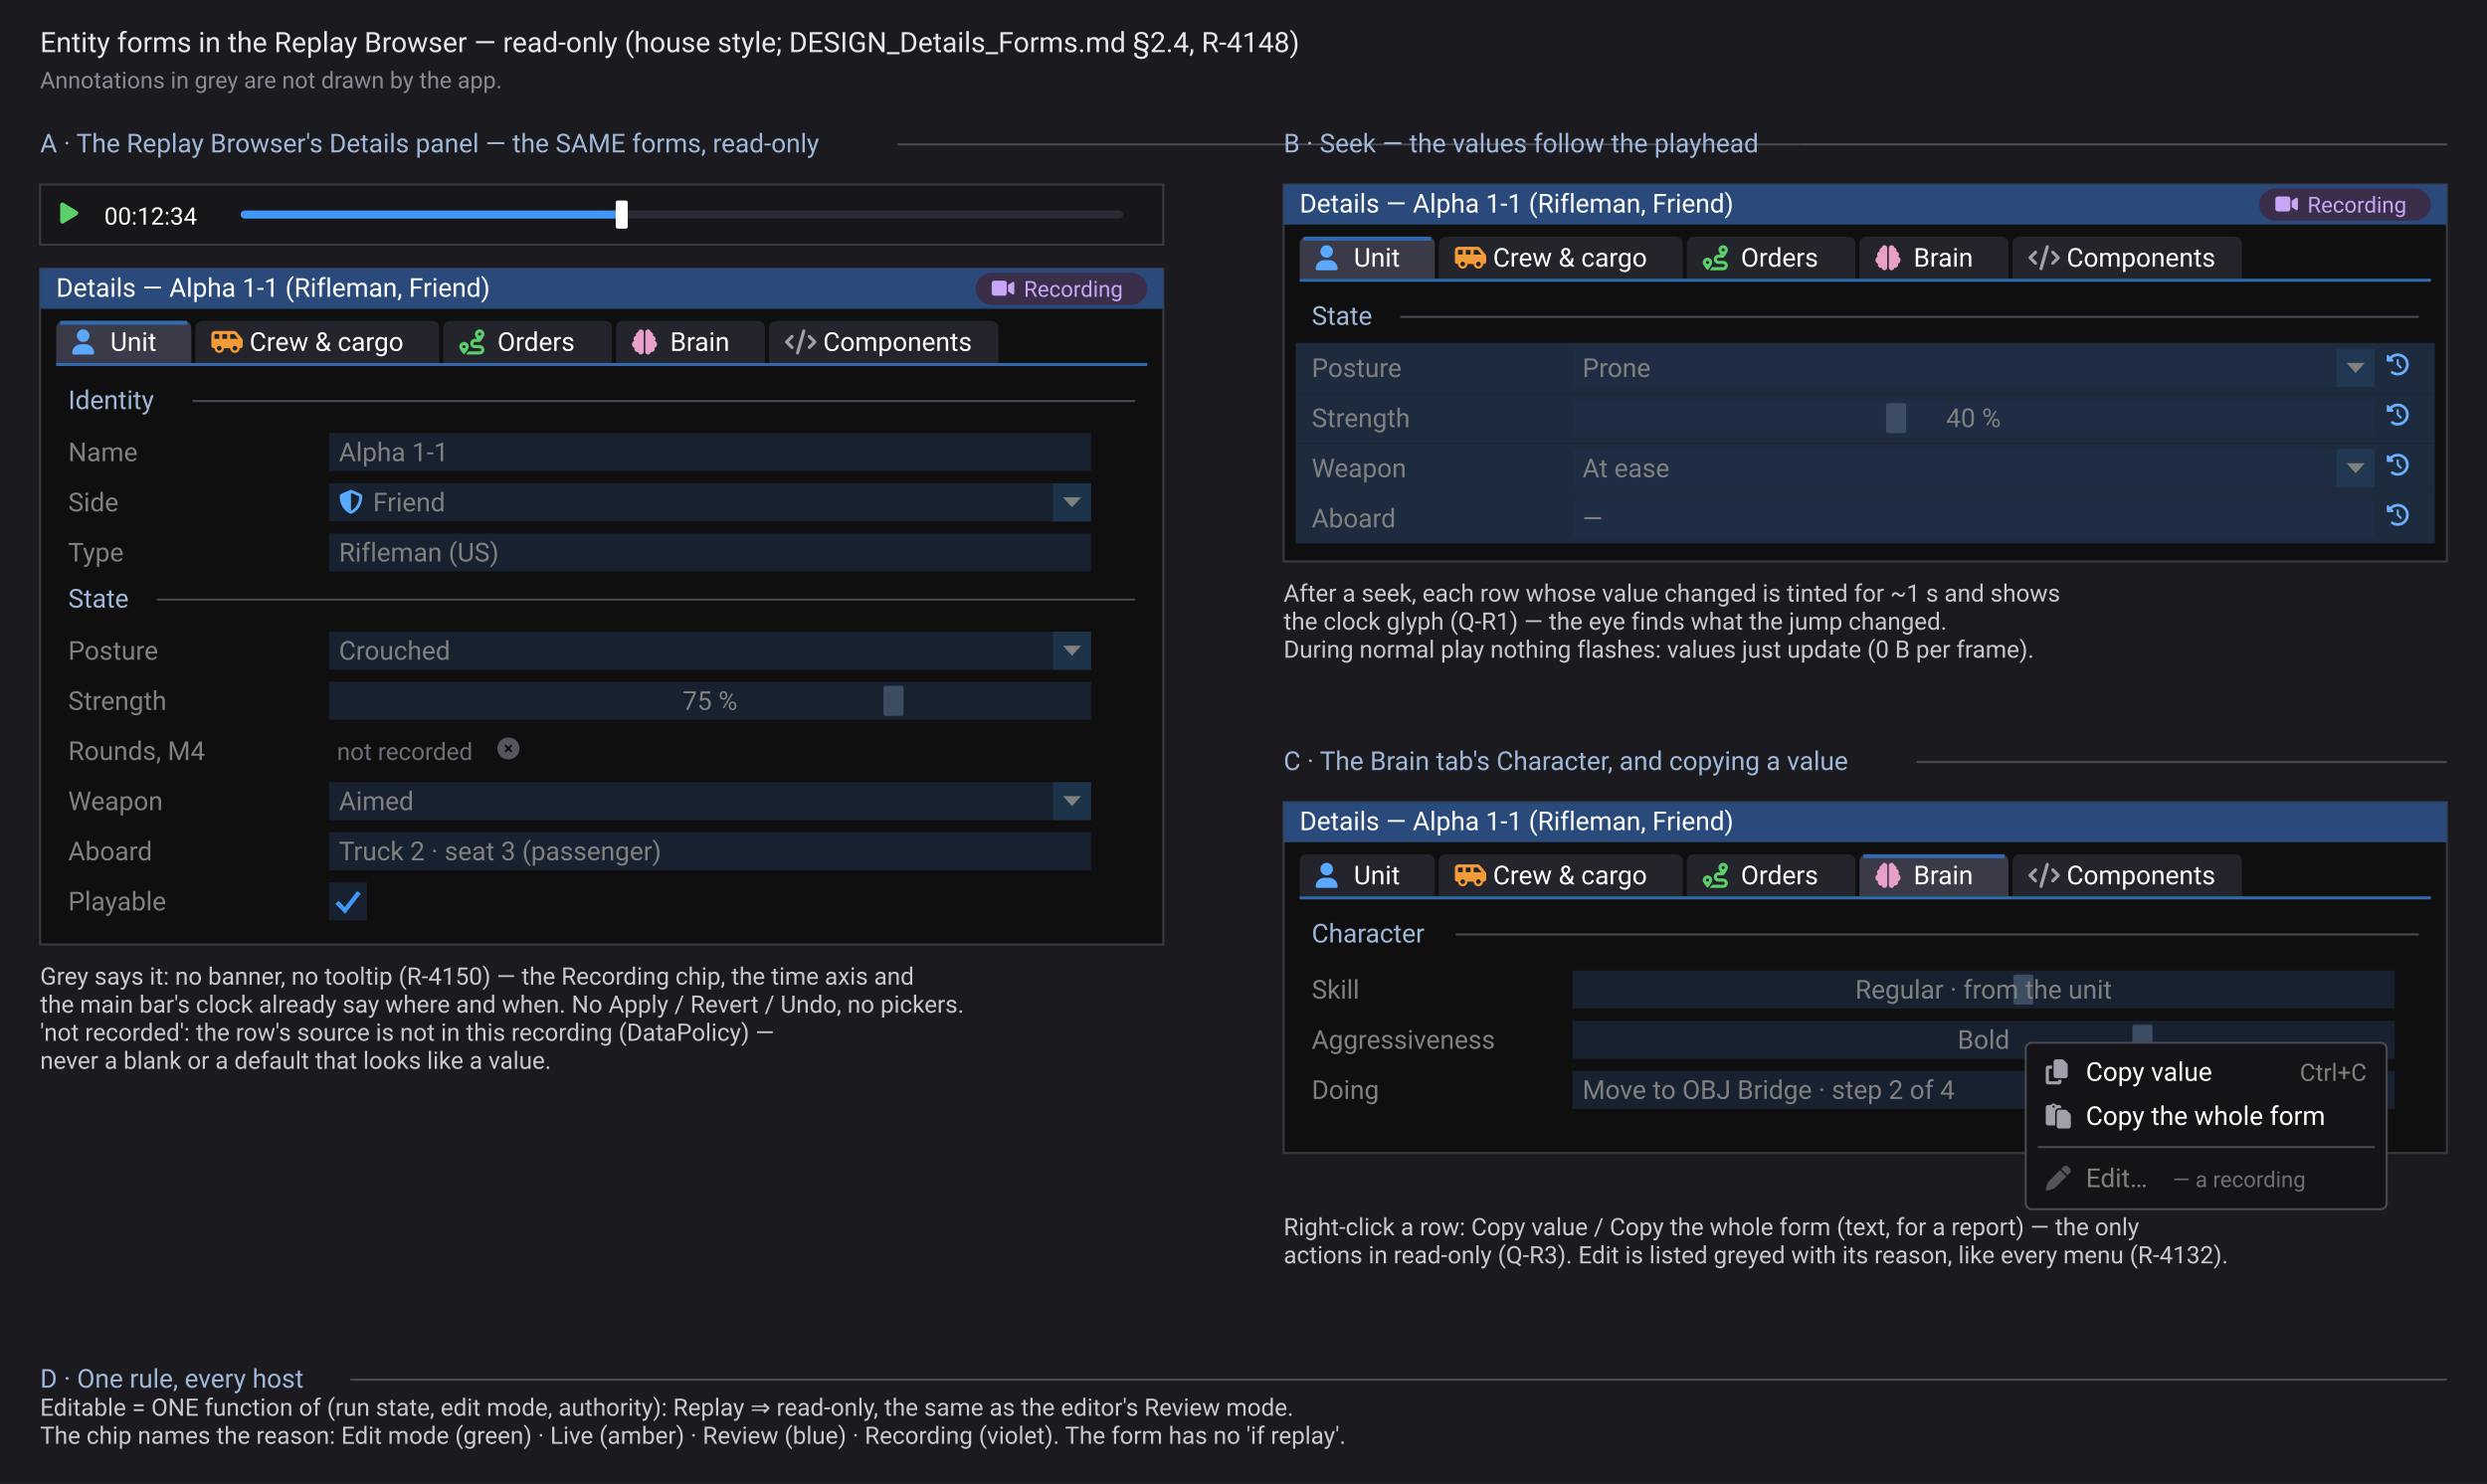
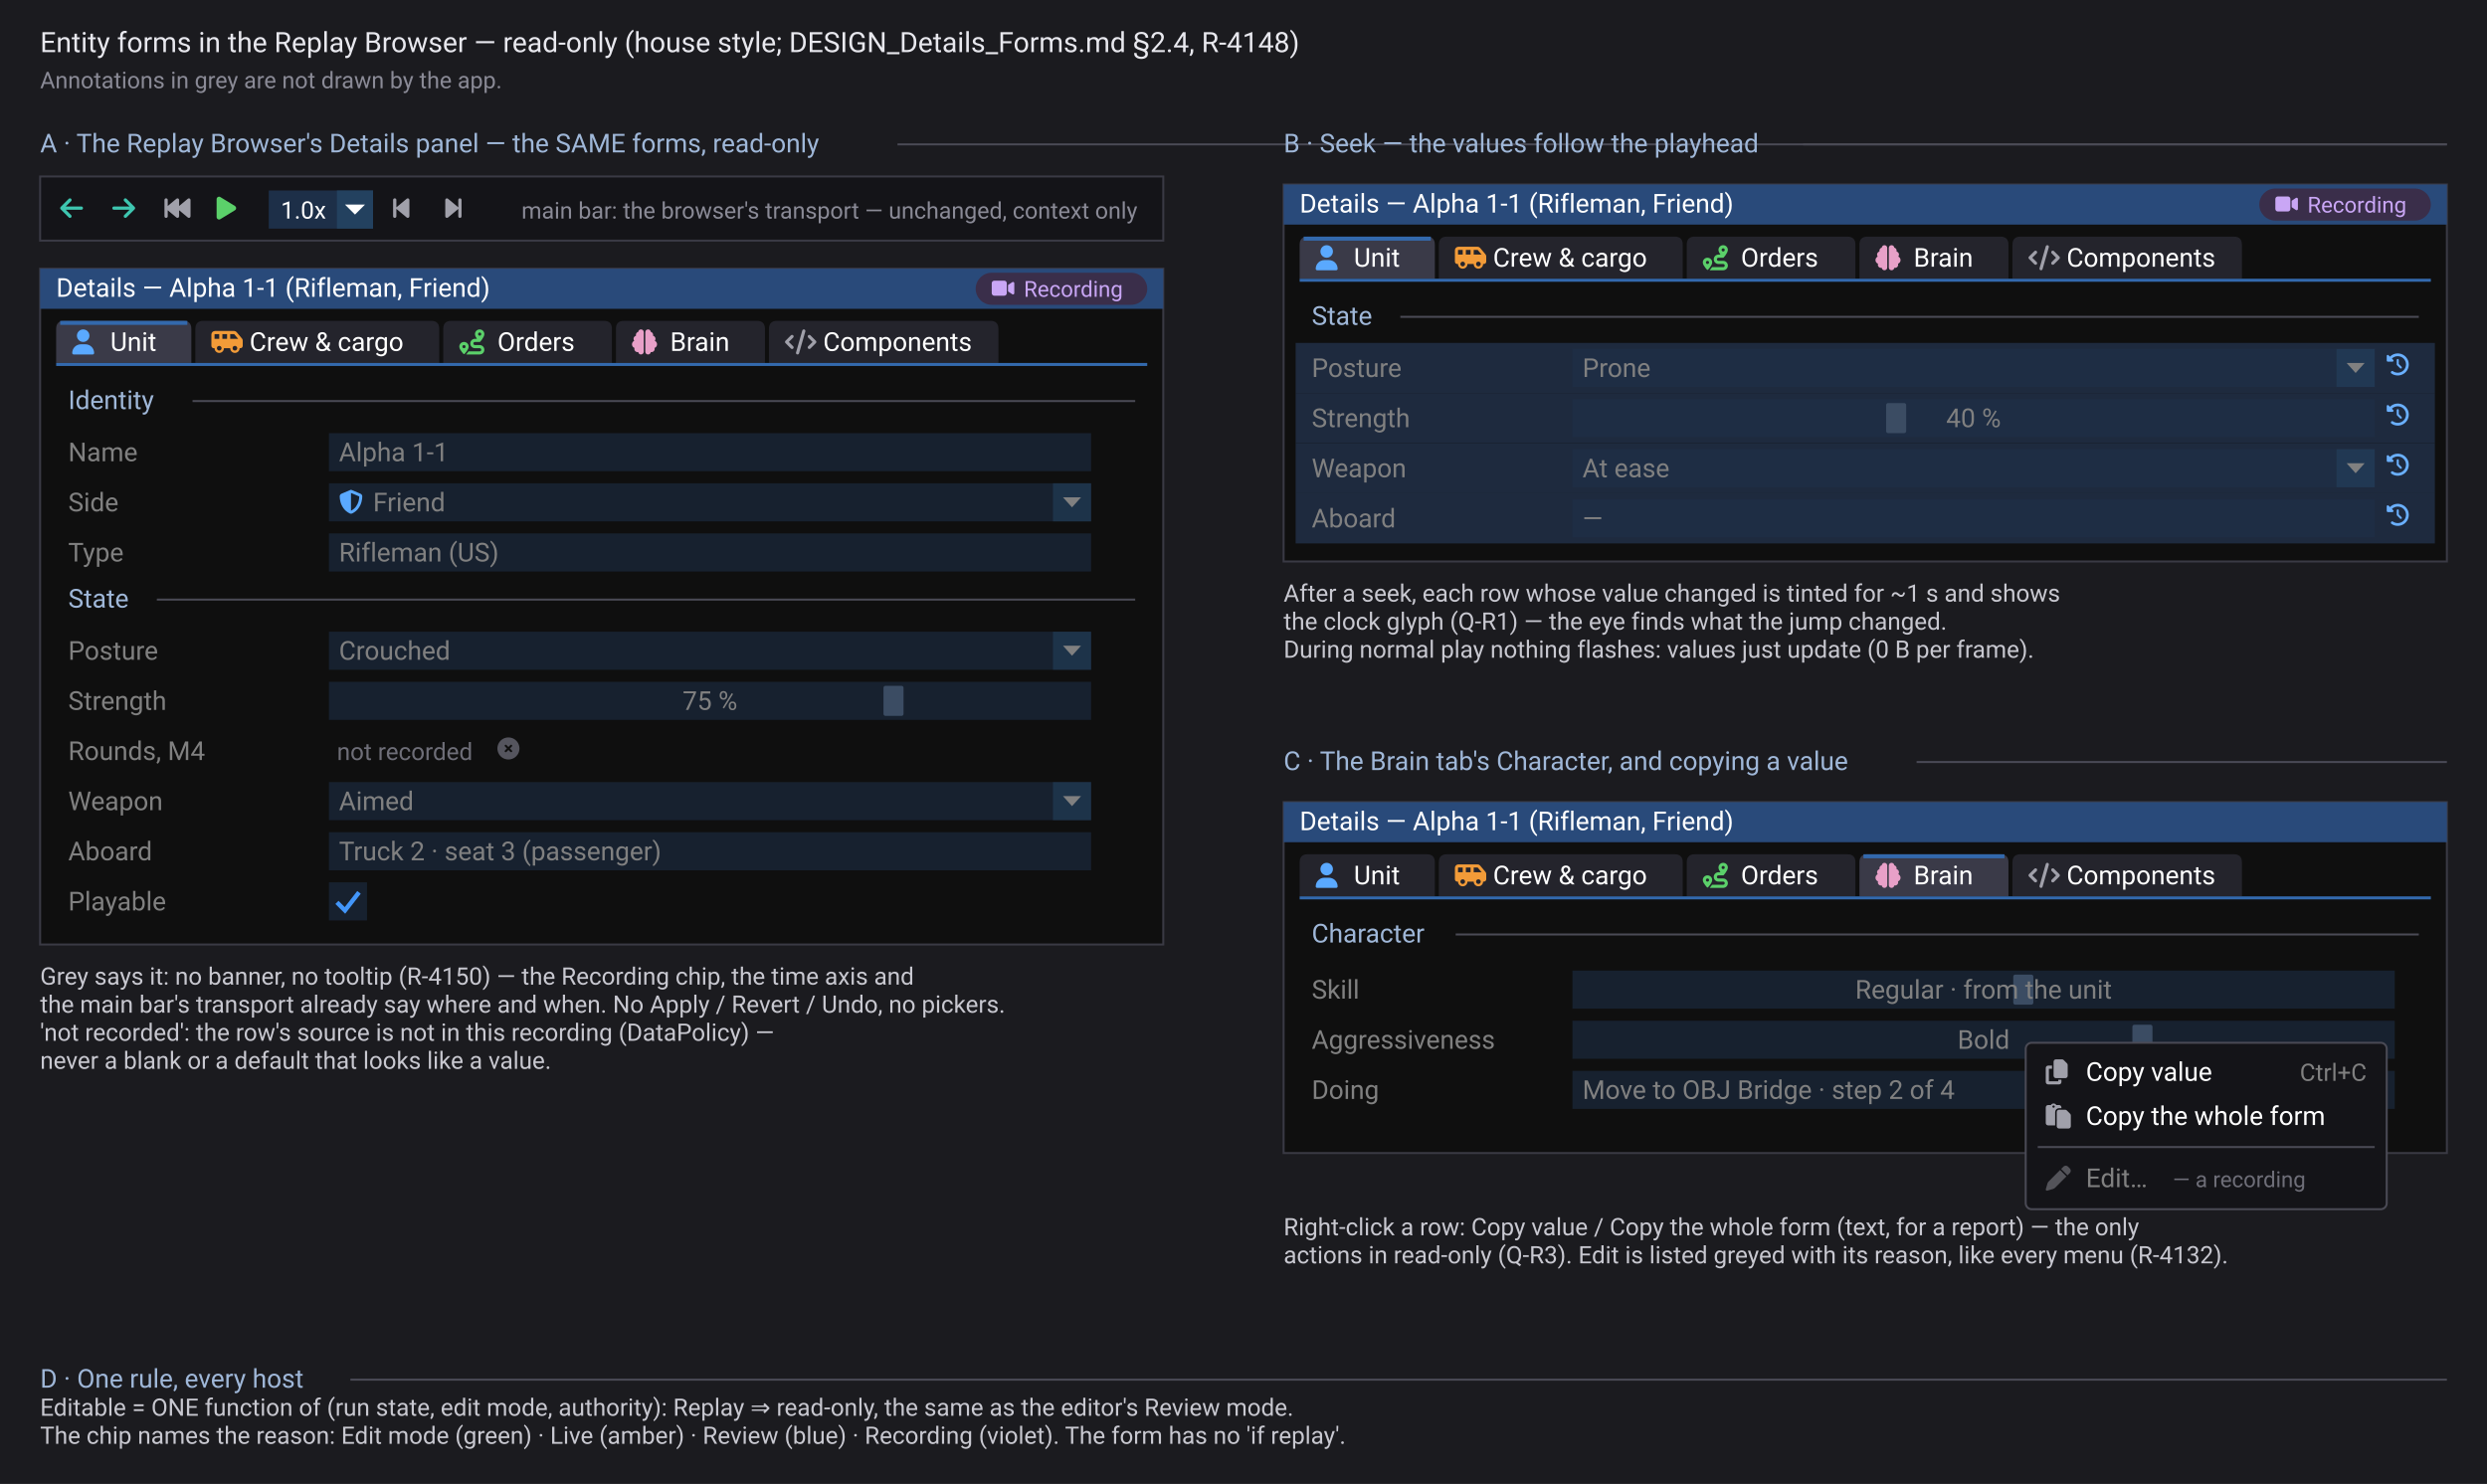
<svg xmlns="http://www.w3.org/2000/svg" width="1240" height="740" viewBox="0 0 1240 740">
  <rect x="0" y="0" width="1240" height="740" fill="#1B1B1F" rx="0" opacity="1" />
  <text x="20" y="26" fill="#E8E8EE" font-size="14" font-family="Roboto, Segoe UI, Arial, sans-serif" text-anchor="start" font-weight="normal" xml:space="preserve">Entity forms in the Replay Browser — read-only (house style; DESIGN_Details_Forms.md §2.4, R-4148)</text>
  <text x="20" y="44" fill="#8A8A96" font-size="11.5" font-family="Roboto, Segoe UI, Arial, sans-serif" text-anchor="start" font-weight="normal" xml:space="preserve">Annotations in grey are not drawn by the app.</text>
  <text x="20" y="76" fill="#9FB7D8" font-size="13" font-family="Roboto, Segoe UI, Arial, sans-serif" text-anchor="start" font-weight="normal" xml:space="preserve">A · The Replay Browser's Details panel — the SAME forms, read-only</text>
  <line x1="447.5" y1="72" x2="1220" y2="72" stroke="#4A4A55" stroke-width="1" />
-   <rect x="20" y="92" width="560" height="30" fill="#16161B" rx="0" stroke="#3A3A44" stroke-width="1" opacity="1" />
-   <path d="M73 409Q49 423 25 410Q1 396 0 368V16Q1 -12 25 -26Q49 -39 73 -25L361 151Q383 165 384 192Q383 218 361 233L73 409Z" fill="#5BD06A" fill-opacity="1" transform="translate(30,110.7578) scale(0.0234375,-0.0234375)" />
-   <text x="52" y="112" fill="#FFFFFF" font-size="12" font-family="Roboto, Segoe UI, Arial, sans-serif" text-anchor="start" font-weight="normal" xml:space="preserve">00:12:34</text>
-   <rect x="120" y="105" width="440" height="4" fill="#2A2A33" rx="2" opacity="1" />
-   <rect x="120" y="105" width="190" height="4" fill="#4296FA" rx="2" opacity="1" />
-   <rect x="307" y="100" width="6" height="14" fill="#FFFFFF" rx="1" opacity="1" />
+   <rect x="20" y="88" width="560" height="32" fill="#141418" rx="0" stroke="#3A3A44" stroke-width="1" opacity="1" />
+   <path d="M9 215Q0 205 0 192Q0 179 9 169L169 9Q179 0 192 0Q205 0 215 9Q224 19 224 32Q224 45 215 55L109 160H416Q430 160 439 169Q448 178 448 192Q448 206 439 215Q430 224 416 224H109L215 329Q224 339 224 352Q224 365 215 375Q205 384 192 384Q179 384 169 375L9 215Z" fill="#3EC6B0" fill-opacity="1" transform="translate(30,108.6543) scale(0.02539062,-0.02539062)" />
+   <path d="M439 169Q448 179 448 192Q448 205 439 215L279 375Q269 384 256 384Q243 384 233 375Q224 365 224 352Q224 339 233 329L339 224H32Q18 224 9 215Q0 206 0 192Q0 178 9 169Q18 160 32 160H339L233 55Q224 45 224 32Q224 19 233 9Q243 0 256 0Q269 0 279 9L439 169Z" fill="#3EC6B0" fill-opacity="1" transform="translate(56,108.6543) scale(0.02539062,-0.02539062)" />
+   <path d="M494 3Q475 -5 460 7L288 150V32Q287 12 270 3Q251 -5 236 7L64 150V32Q64 18 55 9Q46 0 32 0Q18 0 9 9Q0 18 0 32V352Q0 366 9 375Q18 384 32 384Q46 384 55 375Q64 366 64 352V234L236 377Q251 389 270 381Q287 372 288 352V234L460 377Q475 389 494 381Q511 372 512 352V32Q511 12 494 3Z" fill="#A0A0AA" fill-opacity="1" transform="translate(82,108.6543) scale(0.02539062,-0.02539062)" />
+   <path d="M73 409Q49 423 25 410Q1 396 0 368V16Q1 -12 25 -26Q49 -39 73 -25L361 151Q383 165 384 192Q383 218 361 233L73 409Z" fill="#5BD06A" fill-opacity="1" transform="translate(108,108.6543) scale(0.02539062,-0.02539062)" />
+   <rect x="134" y="95" width="52" height="19" fill="#1D2F48" rx="0" opacity="1" />
+   <text x="140" y="109" fill="#FFFFFF" font-size="12" font-family="Roboto, Segoe UI, Arial, sans-serif" text-anchor="start" font-weight="normal" xml:space="preserve">1.0x</text>
+   <rect x="168" y="95" width="18" height="19" fill="#23415F" rx="0" opacity="1" />
+   <path d="M172 102 l5 5 l5 -5 z" fill="#FFFFFF" />
+   <path d="M268 7Q283 -5 302 3Q319 12 320 32V352Q319 372 302 381Q283 389 268 377L76 217L64 207V352Q64 366 55 375Q46 384 32 384Q18 384 9 375Q0 366 0 352V32Q0 18 9 9Q18 0 32 0Q46 0 55 9Q64 18 64 32V177L76 167L268 7Z" fill="#A0A0AA" fill-opacity="1" transform="translate(196,108.6543) scale(0.02539062,-0.02539062)" />
+   <path d="M53 7Q37 -5 18 3Q1 12 0 32V352Q1 372 18 381Q37 389 53 377L245 217L256 207V352Q256 366 265 375Q274 384 288 384Q302 384 311 375Q320 366 320 352V32Q320 18 311 9Q302 0 288 0Q274 0 265 9Q256 18 256 32V177L245 167L53 7Z" fill="#A0A0AA" fill-opacity="1" transform="translate(222,108.6543) scale(0.02539062,-0.02539062)" />
+   <text x="260" y="109" fill="#8A8A96" font-size="11.5" font-family="Roboto, Segoe UI, Arial, sans-serif" text-anchor="start" font-weight="normal" xml:space="preserve">main bar: the browser's transport — unchanged, context only</text>
  <rect x="20" y="134" width="560" height="337" fill="#0F0F0F" rx="0" stroke="#3A3A44" stroke-width="1" opacity="1" />
  <rect x="20" y="134" width="560" height="20" fill="#294A7A" rx="0" opacity="1" />
  <text x="28" y="148" fill="#FFFFFF" font-size="13" font-family="Roboto, Segoe UI, Arial, sans-serif" text-anchor="start" font-weight="normal" xml:space="preserve">Details — Alpha 1-1 (Rifleman, Friend)</text>
  <rect x="486.469" y="136" width="85.531" height="16" fill="#3A2E4A" rx="8" opacity="1" />
  <path d="M0 320Q1 347 19 365Q37 383 64 384H320Q347 383 365 365Q383 347 384 320V64Q383 37 365 19Q347 1 320 0H64Q37 1 19 19Q1 37 0 64V320ZM559 348Q575 339 576 320V64Q575 45 559 36Q542 27 526 37L430 101L416 111V128V256V273L430 283L526 347Q542 356 559 348Z" fill="#C9A6F5" fill-opacity="1" transform="translate(494.4692,147.4648) scale(0.01953125,-0.01953125)" />
  <text x="510.469" y="148" fill="#C9A6F5" font-size="11" font-family="Roboto, Segoe UI, Arial, sans-serif" text-anchor="start" font-weight="normal" xml:space="preserve">Recording</text>
  <path d="M28 181 L28 164 Q28 160 32 160 L91.4 160 Q95.4 160 95.4 164 L95.4 181 Z" fill="#3A3A48" />
  <rect x="30" y="160" width="63.4" height="2" fill="#3369AD" rx="0" opacity="1" />
  <path d="M224 192Q259 192 288 209Q317 226 335 256Q352 286 352 320Q352 354 335 384Q317 414 288 431Q259 448 224 448Q189 448 160 431Q131 414 113 384Q96 354 96 320Q96 286 113 256Q131 226 160 209Q189 192 224 192ZM178 144Q103 142 52 92Q2 41 0 -34Q0 -47 9 -55Q17 -64 30 -64H418Q431 -64 439 -55Q448 -47 448 -34Q446 41 396 92Q345 142 270 144H178Z" fill="#5AA9FF" fill-opacity="1" transform="translate(36,175.2061) scale(0.02441406,-0.02441406)" />
  <text x="55" y="175" fill="#FFFFFF" font-size="13" font-family="Roboto, Segoe UI, Arial, sans-serif" text-anchor="start" font-weight="normal" xml:space="preserve">Unit</text>
  <path d="M97.4 181 L97.4 164 Q97.4 160 101.4 160 L215.0 160 Q219.0 160 219.0 164 L219.0 181 Z" fill="#24242C" />
  <path d="M64 344V256V344V256H160V352H72Q65 351 64 344ZM546 256 465 352 546 256 465 352H384V256H546ZM320 256V352V256V352H224V256H320ZM592 64H576H592H576Q575 23 548 -4Q521 -31 480 -32Q439 -31 412 -4Q385 23 384 64H256Q255 23 228 -4Q201 -31 160 -32Q119 -31 92 -4Q65 23 64 64H48Q28 65 14 78Q1 92 0 112V344Q1 375 21 395Q41 415 72 416H192H465Q495 415 514 393L625 261Q640 244 640 220V112Q639 92 626 78Q612 65 592 64ZM528 64Q527 91 504 106Q480 118 456 106Q433 91 432 64Q433 37 456 22Q480 10 504 22Q527 37 528 64ZM160 16Q187 17 202 40Q214 64 202 88Q187 111 160 112Q133 111 118 88Q106 64 118 40Q133 17 160 16Z" fill="#F29B38" fill-opacity="1" transform="translate(105.4,175.2061) scale(0.02441406,-0.02441406)" />
  <text x="124.4" y="175" fill="#FFFFFF" font-size="13" font-family="Roboto, Segoe UI, Arial, sans-serif" text-anchor="start" font-weight="normal" xml:space="preserve">Crew &amp; cargo</text>
  <path d="M221.0 181 L221.0 164 Q221.0 160 225.0 160 L301.1 160 Q305.1 160 305.1 164 L305.1 181 Z" fill="#24242C" />
  <path d="M512 352Q511 326 496 296Q480 266 461 239Q441 213 427 197Q421 190 413 192H320Q306 192 297 183Q288 174 288 160Q288 146 297 137Q306 128 320 128H416Q457 127 484 100Q511 73 512 32Q511 -9 484 -36Q457 -63 416 -64H140Q153 -49 170 -27Q179 -15 189 0H416Q430 0 439 9Q448 18 448 32Q448 46 439 55Q430 64 416 64H320Q279 65 252 92Q225 119 224 160Q225 201 252 228Q279 255 320 256H360Q344 280 332 305Q321 330 320 352Q321 393 348 420Q375 447 416 448Q457 447 484 420Q511 393 512 352ZM117 -41Q111 -48 107 -52L105 -54Q95 -61 85 -52Q72 -38 52 -13Q32 12 16 41Q1 70 0 96Q1 137 28 164Q55 191 96 192Q137 191 164 164Q191 137 192 96Q191 73 179 47Q166 22 149 -2Q132 -24 118 -40L117 -41ZM128 96Q128 110 119 119Q110 128 96 128Q82 128 73 119Q64 110 64 96Q64 82 73 73Q82 64 96 64Q110 64 119 73Q128 82 128 96ZM416 320Q430 320 439 329Q448 338 448 352Q448 366 439 375Q430 384 416 384Q402 384 393 375Q384 366 384 352Q384 338 393 329Q402 320 416 320Z" fill="#5BD06A" fill-opacity="1" transform="translate(229.0,175.2061) scale(0.02441406,-0.02441406)" />
  <text x="248.0" y="175" fill="#FFFFFF" font-size="13" font-family="Roboto, Segoe UI, Arial, sans-serif" text-anchor="start" font-weight="normal" xml:space="preserve">Orders</text>
  <path d="M307.1 181 L307.1 164 Q307.1 160 311.1 160 L377.4 160 Q381.4 160 381.4 164 L381.4 181 Z" fill="#24242C" />
  <path d="M184 448Q208 447 224 432Q239 416 240 392V-8Q239 -32 224 -48Q208 -63 184 -64Q162 -64 146 -50Q131 -36 128 -14Q120 -16 112 -16Q85 -15 67 3Q49 21 48 48Q48 59 52 69Q29 78 14 98Q0 118 0 144Q0 168 13 187Q25 206 46 216Q32 233 32 256Q32 279 46 296Q60 313 82 319Q80 327 80 336Q80 359 94 376Q107 392 128 398Q131 420 146 434Q162 448 184 448ZM328 448Q350 448 366 434Q381 420 384 398Q405 392 418 376Q432 359 432 336Q432 327 430 319Q452 313 466 296Q480 279 480 256Q480 233 466 216Q487 206 499 187Q512 168 512 144Q512 118 498 98Q483 78 460 69Q464 59 464 48Q463 21 445 3Q427 -15 400 -16Q392 -16 384 -14Q381 -36 366 -50Q350 -64 328 -64Q304 -63 288 -48Q273 -32 272 -8V392Q273 416 288 432Q304 447 328 448Z" fill="#E8A0C8" fill-opacity="1" transform="translate(315.1,175.2061) scale(0.02441406,-0.02441406)" />
  <text x="334.1" y="175" fill="#FFFFFF" font-size="13" font-family="Roboto, Segoe UI, Arial, sans-serif" text-anchor="start" font-weight="normal" xml:space="preserve">Brain</text>
  <path d="M383.4 181 L383.4 164 Q383.4 160 387.4 160 L493.8 160 Q497.8 160 497.8 164 L497.8 181 Z" fill="#24242C" />
  <path d="M393 447Q380 450 368 444Q357 438 353 425L225 -23Q222 -36 228 -48Q234 -59 247 -63Q260 -66 272 -60Q283 -54 287 -41L415 407Q418 420 412 432Q406 443 393 447ZM473 327Q464 317 464 304Q464 291 473 281L563 192L473 103Q464 93 464 80Q464 67 473 57Q483 48 496 48Q509 48 519 57L631 169Q640 179 640 192Q640 205 631 215L519 327Q509 336 496 336Q483 336 473 327ZM167 327Q157 336 144 336Q131 336 121 327L9 215Q0 205 0 192Q0 179 9 169L121 57Q131 48 144 48Q157 48 167 57Q176 67 176 80Q176 93 167 103L77 192L167 281Q176 291 176 304Q176 317 167 327Z" fill="#A0A0AA" fill-opacity="1" transform="translate(391.4,175.2061) scale(0.02441406,-0.02441406)" />
  <text x="410.4" y="175" fill="#FFFFFF" font-size="13" font-family="Roboto, Segoe UI, Arial, sans-serif" text-anchor="start" font-weight="normal" xml:space="preserve">Components</text>
  <rect x="28" y="181" width="544" height="1.5" fill="#3369AD" rx="0" opacity="1" />
  <text x="34" y="204" fill="#9FB7D8" font-size="13" font-family="Roboto, Segoe UI, Arial, sans-serif" text-anchor="start" font-weight="normal" xml:space="preserve">Identity</text>
  <line x1="96.0" y1="200" x2="566" y2="200" stroke="#4A4A55" stroke-width="1" />
  <text x="34" y="230" fill="#808080" font-size="13" font-family="Roboto, Segoe UI, Arial, sans-serif" text-anchor="start" font-weight="normal" xml:space="preserve">Name</text>
  <rect x="164" y="216" width="380" height="19" fill="#1D2F48" rx="0" opacity="0.55" />
  <text x="169" y="230" fill="#808080" font-size="13" font-family="Roboto, Segoe UI, Arial, sans-serif" text-anchor="start" font-weight="normal" xml:space="preserve">Alpha 1-1</text>
  <text x="34" y="255" fill="#808080" font-size="13" font-family="Roboto, Segoe UI, Arial, sans-serif" text-anchor="start" font-weight="normal" xml:space="preserve">Side</text>
  <rect x="164" y="241" width="380" height="19" fill="#1D2F48" rx="0" opacity="0.55" />
  <rect x="525" y="241" width="19" height="19" fill="#23415F" rx="0" opacity="0.55" />
  <path d="M530 248 l4.5 5 l4.5 -5 z" fill="#808080" />
  <path d="M256 448Q263 448 269 445L458 365Q475 358 485 343Q496 328 496 308Q497 257 479 188Q461 119 414 54Q368 -12 282 -55Q256 -67 230 -55Q144 -12 98 54Q51 119 33 188Q15 257 16 308Q16 328 27 343Q37 358 54 365L243 445Q249 448 256 448ZM256 381V3V381V3Q324 38 363 92Q401 146 417 203Q432 261 432 307L256 381Z" fill="#5AA9FF" fill-opacity="1" transform="translate(169,254.7578) scale(0.0234375,-0.0234375)" />
  <text x="186" y="255" fill="#808080" font-size="13" font-family="Roboto, Segoe UI, Arial, sans-serif" text-anchor="start" font-weight="normal" xml:space="preserve">Friend</text>
  <text x="34" y="280" fill="#808080" font-size="13" font-family="Roboto, Segoe UI, Arial, sans-serif" text-anchor="start" font-weight="normal" xml:space="preserve">Type</text>
  <rect x="164" y="266" width="380" height="19" fill="#1D2F48" rx="0" opacity="0.55" />
  <text x="169" y="280" fill="#808080" font-size="13" font-family="Roboto, Segoe UI, Arial, sans-serif" text-anchor="start" font-weight="normal" xml:space="preserve">Rifleman (US)</text>
  <text x="34" y="303" fill="#9FB7D8" font-size="13" font-family="Roboto, Segoe UI, Arial, sans-serif" text-anchor="start" font-weight="normal" xml:space="preserve">State</text>
  <line x1="78.2" y1="299" x2="566" y2="299" stroke="#4A4A55" stroke-width="1" />
  <text x="34" y="329" fill="#808080" font-size="13" font-family="Roboto, Segoe UI, Arial, sans-serif" text-anchor="start" font-weight="normal" xml:space="preserve">Posture</text>
  <rect x="164" y="315" width="380" height="19" fill="#1D2F48" rx="0" opacity="0.55" />
  <rect x="525" y="315" width="19" height="19" fill="#23415F" rx="0" opacity="0.55" />
  <path d="M530 322 l4.5 5 l4.5 -5 z" fill="#808080" />
  <text x="169" y="329" fill="#808080" font-size="13" font-family="Roboto, Segoe UI, Arial, sans-serif" text-anchor="start" font-weight="normal" xml:space="preserve">Crouched</text>
  <text x="34" y="354" fill="#808080" font-size="13" font-family="Roboto, Segoe UI, Arial, sans-serif" text-anchor="start" font-weight="normal" xml:space="preserve">Strength</text>
  <rect x="164" y="340" width="380" height="19" fill="#1D2F48" rx="0" opacity="0.55" />
  <rect x="440.5" y="342" width="10" height="15" fill="#3B4C63" rx="1" opacity="1" />
  <text x="354.0" y="354" fill="#808080" font-size="13" font-family="Roboto, Segoe UI, Arial, sans-serif" text-anchor="middle" font-weight="normal" xml:space="preserve">75 %</text>
  <text x="34" y="379" fill="#808080" font-size="13" font-family="Roboto, Segoe UI, Arial, sans-serif" text-anchor="start" font-weight="normal" xml:space="preserve">Rounds, M4</text>
  <text x="168" y="379" fill="#6E6E78" font-size="12" font-family="Roboto, Segoe UI, Arial, sans-serif" text-anchor="start" font-weight="normal" xml:space="preserve">not recorded</text>
  <path d="M256 -64Q326 -63 384 -30Q442 4 478 64Q512 125 512 192Q512 259 478 320Q442 380 384 414Q326 447 256 448Q186 447 128 414Q70 380 34 320Q0 259 0 192Q0 125 34 64Q70 4 128 -30Q186 -63 256 -64ZM175 273Q192 287 209 273L256 226L303 273Q320 287 337 273Q351 256 337 239L290 192L337 145Q351 128 337 111Q320 97 303 111L256 158L209 111Q192 97 175 111Q161 128 175 145L222 192L175 239Q161 256 175 273Z" fill="#55555E" fill-opacity="1" transform="translate(248,377.3613) scale(0.02148438,-0.02148438)" />
  <text x="34" y="404" fill="#808080" font-size="13" font-family="Roboto, Segoe UI, Arial, sans-serif" text-anchor="start" font-weight="normal" xml:space="preserve">Weapon</text>
  <rect x="164" y="390" width="380" height="19" fill="#1D2F48" rx="0" opacity="0.55" />
  <rect x="525" y="390" width="19" height="19" fill="#23415F" rx="0" opacity="0.55" />
  <path d="M530 397 l4.5 5 l4.5 -5 z" fill="#808080" />
  <text x="169" y="404" fill="#808080" font-size="13" font-family="Roboto, Segoe UI, Arial, sans-serif" text-anchor="start" font-weight="normal" xml:space="preserve">Aimed</text>
  <text x="34" y="429" fill="#808080" font-size="13" font-family="Roboto, Segoe UI, Arial, sans-serif" text-anchor="start" font-weight="normal" xml:space="preserve">Aboard</text>
  <rect x="164" y="415" width="380" height="19" fill="#1D2F48" rx="0" opacity="0.55" />
  <text x="169" y="429" fill="#808080" font-size="13" font-family="Roboto, Segoe UI, Arial, sans-serif" text-anchor="start" font-weight="normal" xml:space="preserve">Truck 2 · seat 3 (passenger)</text>
  <text x="34" y="454" fill="#808080" font-size="13" font-family="Roboto, Segoe UI, Arial, sans-serif" text-anchor="start" font-weight="normal" xml:space="preserve">Playable</text>
  <rect x="164" y="440" width="19" height="19" fill="#1D2F48" rx="0" opacity="0.55" />
  <path d="M168 450 l4 4 l7 -9" stroke="#4296FA" stroke-width="2.2" fill="none" />
  <text x="20" y="491" fill="#C8C8D0" font-size="12" font-family="Roboto, Segoe UI, Arial, sans-serif" text-anchor="start" font-weight="normal" xml:space="preserve">Grey says it: no banner, no tooltip (R-4150) — the Recording chip, the time axis and</text>
-   <text x="20" y="505" fill="#C8C8D0" font-size="12" font-family="Roboto, Segoe UI, Arial, sans-serif" text-anchor="start" font-weight="normal" xml:space="preserve">the main bar's clock already say where and when. No Apply / Revert / Undo, no pickers.</text>
+   <text x="20" y="505" fill="#C8C8D0" font-size="12" font-family="Roboto, Segoe UI, Arial, sans-serif" text-anchor="start" font-weight="normal" xml:space="preserve">the main bar's transport already say where and when. No Apply / Revert / Undo, no pickers.</text>
  <text x="20" y="519" fill="#C8C8D0" font-size="12" font-family="Roboto, Segoe UI, Arial, sans-serif" text-anchor="start" font-weight="normal" xml:space="preserve">'not recorded': the row's source is not in this recording (DataPolicy) —</text>
  <text x="20" y="533" fill="#C8C8D0" font-size="12" font-family="Roboto, Segoe UI, Arial, sans-serif" text-anchor="start" font-weight="normal" xml:space="preserve">never a blank or a default that looks like a value.</text>
  <text x="640" y="76" fill="#9FB7D8" font-size="13" font-family="Roboto, Segoe UI, Arial, sans-serif" text-anchor="start" font-weight="normal" xml:space="preserve">B · Seek — the values follow the playhead</text>
  <line x1="899.0" y1="72" x2="1220" y2="72" stroke="#4A4A55" stroke-width="1" />
  <rect x="640" y="92" width="580" height="188" fill="#0F0F0F" rx="0" stroke="#3A3A44" stroke-width="1" opacity="1" />
  <rect x="640" y="92" width="580" height="20" fill="#294A7A" rx="0" opacity="1" />
  <text x="648" y="106" fill="#FFFFFF" font-size="13" font-family="Roboto, Segoe UI, Arial, sans-serif" text-anchor="start" font-weight="normal" xml:space="preserve">Details — Alpha 1-1 (Rifleman, Friend)</text>
  <rect x="1126.469" y="94" width="85.531" height="16" fill="#3A2E4A" rx="8" opacity="1" />
  <path d="M0 320Q1 347 19 365Q37 383 64 384H320Q347 383 365 365Q383 347 384 320V64Q383 37 365 19Q347 1 320 0H64Q37 1 19 19Q1 37 0 64V320ZM559 348Q575 339 576 320V64Q575 45 559 36Q542 27 526 37L430 101L416 111V128V256V273L430 283L526 347Q542 356 559 348Z" fill="#C9A6F5" fill-opacity="1" transform="translate(1134.469,105.4648) scale(0.01953125,-0.01953125)" />
  <text x="1150.469" y="106" fill="#C9A6F5" font-size="11" font-family="Roboto, Segoe UI, Arial, sans-serif" text-anchor="start" font-weight="normal" xml:space="preserve">Recording</text>
  <path d="M648 139 L648 122 Q648 118 652 118 L711.4 118 Q715.4 118 715.4 122 L715.4 139 Z" fill="#3A3A48" />
  <rect x="650" y="118" width="63.4" height="2" fill="#3369AD" rx="0" opacity="1" />
  <path d="M224 192Q259 192 288 209Q317 226 335 256Q352 286 352 320Q352 354 335 384Q317 414 288 431Q259 448 224 448Q189 448 160 431Q131 414 113 384Q96 354 96 320Q96 286 113 256Q131 226 160 209Q189 192 224 192ZM178 144Q103 142 52 92Q2 41 0 -34Q0 -47 9 -55Q17 -64 30 -64H418Q431 -64 439 -55Q448 -47 448 -34Q446 41 396 92Q345 142 270 144H178Z" fill="#5AA9FF" fill-opacity="1" transform="translate(656,133.2061) scale(0.02441406,-0.02441406)" />
  <text x="675" y="133" fill="#FFFFFF" font-size="13" font-family="Roboto, Segoe UI, Arial, sans-serif" text-anchor="start" font-weight="normal" xml:space="preserve">Unit</text>
  <path d="M717.4 139 L717.4 122 Q717.4 118 721.4 118 L835.0 118 Q839.0 118 839.0 122 L839.0 139 Z" fill="#24242C" />
  <path d="M64 344V256V344V256H160V352H72Q65 351 64 344ZM546 256 465 352 546 256 465 352H384V256H546ZM320 256V352V256V352H224V256H320ZM592 64H576H592H576Q575 23 548 -4Q521 -31 480 -32Q439 -31 412 -4Q385 23 384 64H256Q255 23 228 -4Q201 -31 160 -32Q119 -31 92 -4Q65 23 64 64H48Q28 65 14 78Q1 92 0 112V344Q1 375 21 395Q41 415 72 416H192H465Q495 415 514 393L625 261Q640 244 640 220V112Q639 92 626 78Q612 65 592 64ZM528 64Q527 91 504 106Q480 118 456 106Q433 91 432 64Q433 37 456 22Q480 10 504 22Q527 37 528 64ZM160 16Q187 17 202 40Q214 64 202 88Q187 111 160 112Q133 111 118 88Q106 64 118 40Q133 17 160 16Z" fill="#F29B38" fill-opacity="1" transform="translate(725.4,133.2061) scale(0.02441406,-0.02441406)" />
  <text x="744.4" y="133" fill="#FFFFFF" font-size="13" font-family="Roboto, Segoe UI, Arial, sans-serif" text-anchor="start" font-weight="normal" xml:space="preserve">Crew &amp; cargo</text>
  <path d="M841.0 139 L841.0 122 Q841.0 118 845.0 118 L921.1 118 Q925.1 118 925.1 122 L925.1 139 Z" fill="#24242C" />
  <path d="M512 352Q511 326 496 296Q480 266 461 239Q441 213 427 197Q421 190 413 192H320Q306 192 297 183Q288 174 288 160Q288 146 297 137Q306 128 320 128H416Q457 127 484 100Q511 73 512 32Q511 -9 484 -36Q457 -63 416 -64H140Q153 -49 170 -27Q179 -15 189 0H416Q430 0 439 9Q448 18 448 32Q448 46 439 55Q430 64 416 64H320Q279 65 252 92Q225 119 224 160Q225 201 252 228Q279 255 320 256H360Q344 280 332 305Q321 330 320 352Q321 393 348 420Q375 447 416 448Q457 447 484 420Q511 393 512 352ZM117 -41Q111 -48 107 -52L105 -54Q95 -61 85 -52Q72 -38 52 -13Q32 12 16 41Q1 70 0 96Q1 137 28 164Q55 191 96 192Q137 191 164 164Q191 137 192 96Q191 73 179 47Q166 22 149 -2Q132 -24 118 -40L117 -41ZM128 96Q128 110 119 119Q110 128 96 128Q82 128 73 119Q64 110 64 96Q64 82 73 73Q82 64 96 64Q110 64 119 73Q128 82 128 96ZM416 320Q430 320 439 329Q448 338 448 352Q448 366 439 375Q430 384 416 384Q402 384 393 375Q384 366 384 352Q384 338 393 329Q402 320 416 320Z" fill="#5BD06A" fill-opacity="1" transform="translate(849.0,133.2061) scale(0.02441406,-0.02441406)" />
  <text x="868.0" y="133" fill="#FFFFFF" font-size="13" font-family="Roboto, Segoe UI, Arial, sans-serif" text-anchor="start" font-weight="normal" xml:space="preserve">Orders</text>
  <path d="M927.1 139 L927.1 122 Q927.1 118 931.1 118 L997.4 118 Q1001.4 118 1001.4 122 L1001.4 139 Z" fill="#24242C" />
  <path d="M184 448Q208 447 224 432Q239 416 240 392V-8Q239 -32 224 -48Q208 -63 184 -64Q162 -64 146 -50Q131 -36 128 -14Q120 -16 112 -16Q85 -15 67 3Q49 21 48 48Q48 59 52 69Q29 78 14 98Q0 118 0 144Q0 168 13 187Q25 206 46 216Q32 233 32 256Q32 279 46 296Q60 313 82 319Q80 327 80 336Q80 359 94 376Q107 392 128 398Q131 420 146 434Q162 448 184 448ZM328 448Q350 448 366 434Q381 420 384 398Q405 392 418 376Q432 359 432 336Q432 327 430 319Q452 313 466 296Q480 279 480 256Q480 233 466 216Q487 206 499 187Q512 168 512 144Q512 118 498 98Q483 78 460 69Q464 59 464 48Q463 21 445 3Q427 -15 400 -16Q392 -16 384 -14Q381 -36 366 -50Q350 -64 328 -64Q304 -63 288 -48Q273 -32 272 -8V392Q273 416 288 432Q304 447 328 448Z" fill="#E8A0C8" fill-opacity="1" transform="translate(935.1,133.2061) scale(0.02441406,-0.02441406)" />
  <text x="954.1" y="133" fill="#FFFFFF" font-size="13" font-family="Roboto, Segoe UI, Arial, sans-serif" text-anchor="start" font-weight="normal" xml:space="preserve">Brain</text>
  <path d="M1003.4 139 L1003.4 122 Q1003.4 118 1007.4 118 L1113.8 118 Q1117.8 118 1117.8 122 L1117.8 139 Z" fill="#24242C" />
  <path d="M393 447Q380 450 368 444Q357 438 353 425L225 -23Q222 -36 228 -48Q234 -59 247 -63Q260 -66 272 -60Q283 -54 287 -41L415 407Q418 420 412 432Q406 443 393 447ZM473 327Q464 317 464 304Q464 291 473 281L563 192L473 103Q464 93 464 80Q464 67 473 57Q483 48 496 48Q509 48 519 57L631 169Q640 179 640 192Q640 205 631 215L519 327Q509 336 496 336Q483 336 473 327ZM167 327Q157 336 144 336Q131 336 121 327L9 215Q0 205 0 192Q0 179 9 169L121 57Q131 48 144 48Q157 48 167 57Q176 67 176 80Q176 93 167 103L77 192L167 281Q176 291 176 304Q176 317 167 327Z" fill="#A0A0AA" fill-opacity="1" transform="translate(1011.4,133.2061) scale(0.02441406,-0.02441406)" />
  <text x="1030.4" y="133" fill="#FFFFFF" font-size="13" font-family="Roboto, Segoe UI, Arial, sans-serif" text-anchor="start" font-weight="normal" xml:space="preserve">Components</text>
  <rect x="648" y="139" width="564" height="1.5" fill="#3369AD" rx="0" opacity="1" />
  <text x="654" y="162" fill="#9FB7D8" font-size="13" font-family="Roboto, Segoe UI, Arial, sans-serif" text-anchor="start" font-weight="normal" xml:space="preserve">State</text>
  <line x1="698.2" y1="158" x2="1206" y2="158" stroke="#4A4A55" stroke-width="1" />
  <rect x="646" y="171" width="568" height="25" fill="#1E2A3E" rx="0" opacity="1" />
  <text x="654" y="188" fill="#808080" font-size="13" font-family="Roboto, Segoe UI, Arial, sans-serif" text-anchor="start" font-weight="normal" xml:space="preserve">Posture</text>
  <rect x="784" y="174" width="400" height="19" fill="#1D2F48" rx="0" opacity="0.55" />
  <rect x="1165" y="174" width="19" height="19" fill="#23415F" rx="0" opacity="0.55" />
  <path d="M1170 181 l4.5 5 l4.5 -5 z" fill="#808080" />
  <text x="789" y="188" fill="#808080" font-size="13" font-family="Roboto, Segoe UI, Arial, sans-serif" text-anchor="start" font-weight="normal" xml:space="preserve">Prone</text>
  <path d="M75 373 41 407 75 373 41 407Q29 418 15 412Q1 407 0 390V280Q2 258 24 256H134Q151 257 156 271Q162 285 151 297L120 328Q174 382 256 384Q338 382 392 328Q446 274 448 192Q446 110 392 56Q338 2 256 0Q194 1 146 34Q135 42 122 40Q110 37 102 26Q94 15 96 3Q99 -10 110 -18Q173 -63 256 -64Q328 -63 385 -29Q443 5 477 63Q511 120 512 192Q511 264 477 321Q443 379 385 413Q328 447 256 448Q203 448 156 428Q110 408 75 373ZM256 320Q234 318 232 296V192Q232 182 239 175L311 103Q328 89 345 103Q359 120 345 137L280 202V296Q278 318 256 320Z" fill="#6AB0FF" fill-opacity="1" transform="translate(1190,185.8613) scale(0.02148438,-0.02148438)" />
  <rect x="646" y="196" width="568" height="25" fill="#1E2A3E" rx="0" opacity="1" />
  <text x="654" y="213" fill="#808080" font-size="13" font-family="Roboto, Segoe UI, Arial, sans-serif" text-anchor="start" font-weight="normal" xml:space="preserve">Strength</text>
  <rect x="784" y="199" width="400" height="19" fill="#1D2F48" rx="0" opacity="0.55" />
  <rect x="940.4" y="201" width="10" height="15" fill="#3B4C63" rx="1" opacity="1" />
  <text x="984.0" y="213" fill="#808080" font-size="13" font-family="Roboto, Segoe UI, Arial, sans-serif" text-anchor="middle" font-weight="normal" xml:space="preserve">40 %</text>
  <path d="M75 373 41 407 75 373 41 407Q29 418 15 412Q1 407 0 390V280Q2 258 24 256H134Q151 257 156 271Q162 285 151 297L120 328Q174 382 256 384Q338 382 392 328Q446 274 448 192Q446 110 392 56Q338 2 256 0Q194 1 146 34Q135 42 122 40Q110 37 102 26Q94 15 96 3Q99 -10 110 -18Q173 -63 256 -64Q328 -63 385 -29Q443 5 477 63Q511 120 512 192Q511 264 477 321Q443 379 385 413Q328 447 256 448Q203 448 156 428Q110 408 75 373ZM256 320Q234 318 232 296V192Q232 182 239 175L311 103Q328 89 345 103Q359 120 345 137L280 202V296Q278 318 256 320Z" fill="#6AB0FF" fill-opacity="1" transform="translate(1190,210.8613) scale(0.02148438,-0.02148438)" />
  <rect x="646" y="221" width="568" height="25" fill="#1E2A3E" rx="0" opacity="1" />
  <text x="654" y="238" fill="#808080" font-size="13" font-family="Roboto, Segoe UI, Arial, sans-serif" text-anchor="start" font-weight="normal" xml:space="preserve">Weapon</text>
  <rect x="784" y="224" width="400" height="19" fill="#1D2F48" rx="0" opacity="0.55" />
  <rect x="1165" y="224" width="19" height="19" fill="#23415F" rx="0" opacity="0.55" />
  <path d="M1170 231 l4.5 5 l4.5 -5 z" fill="#808080" />
  <text x="789" y="238" fill="#808080" font-size="13" font-family="Roboto, Segoe UI, Arial, sans-serif" text-anchor="start" font-weight="normal" xml:space="preserve">At ease</text>
  <path d="M75 373 41 407 75 373 41 407Q29 418 15 412Q1 407 0 390V280Q2 258 24 256H134Q151 257 156 271Q162 285 151 297L120 328Q174 382 256 384Q338 382 392 328Q446 274 448 192Q446 110 392 56Q338 2 256 0Q194 1 146 34Q135 42 122 40Q110 37 102 26Q94 15 96 3Q99 -10 110 -18Q173 -63 256 -64Q328 -63 385 -29Q443 5 477 63Q511 120 512 192Q511 264 477 321Q443 379 385 413Q328 447 256 448Q203 448 156 428Q110 408 75 373ZM256 320Q234 318 232 296V192Q232 182 239 175L311 103Q328 89 345 103Q359 120 345 137L280 202V296Q278 318 256 320Z" fill="#6AB0FF" fill-opacity="1" transform="translate(1190,235.8613) scale(0.02148438,-0.02148438)" />
  <rect x="646" y="246" width="568" height="25" fill="#1E2A3E" rx="0" opacity="1" />
  <text x="654" y="263" fill="#808080" font-size="13" font-family="Roboto, Segoe UI, Arial, sans-serif" text-anchor="start" font-weight="normal" xml:space="preserve">Aboard</text>
  <rect x="784" y="249" width="400" height="19" fill="#1D2F48" rx="0" opacity="0.55" />
  <text x="789" y="263" fill="#808080" font-size="13" font-family="Roboto, Segoe UI, Arial, sans-serif" text-anchor="start" font-weight="normal" xml:space="preserve">—</text>
  <path d="M75 373 41 407 75 373 41 407Q29 418 15 412Q1 407 0 390V280Q2 258 24 256H134Q151 257 156 271Q162 285 151 297L120 328Q174 382 256 384Q338 382 392 328Q446 274 448 192Q446 110 392 56Q338 2 256 0Q194 1 146 34Q135 42 122 40Q110 37 102 26Q94 15 96 3Q99 -10 110 -18Q173 -63 256 -64Q328 -63 385 -29Q443 5 477 63Q511 120 512 192Q511 264 477 321Q443 379 385 413Q328 447 256 448Q203 448 156 428Q110 408 75 373ZM256 320Q234 318 232 296V192Q232 182 239 175L311 103Q328 89 345 103Q359 120 345 137L280 202V296Q278 318 256 320Z" fill="#6AB0FF" fill-opacity="1" transform="translate(1190,260.8613) scale(0.02148438,-0.02148438)" />
  <text x="640" y="300" fill="#C8C8D0" font-size="12" font-family="Roboto, Segoe UI, Arial, sans-serif" text-anchor="start" font-weight="normal" xml:space="preserve">After a seek, each row whose value changed is tinted for ~1 s and shows</text>
  <text x="640" y="314" fill="#C8C8D0" font-size="12" font-family="Roboto, Segoe UI, Arial, sans-serif" text-anchor="start" font-weight="normal" xml:space="preserve">the clock glyph (Q-R1) — the eye finds what the jump changed.</text>
  <text x="640" y="328" fill="#C8C8D0" font-size="12" font-family="Roboto, Segoe UI, Arial, sans-serif" text-anchor="start" font-weight="normal" xml:space="preserve">During normal play nothing flashes: values just update (0 B per frame).</text>
  <text x="640" y="384" fill="#9FB7D8" font-size="13" font-family="Roboto, Segoe UI, Arial, sans-serif" text-anchor="start" font-weight="normal" xml:space="preserve">C · The Brain tab's Character, and copying a value</text>
  <line x1="955.6" y1="380" x2="1220" y2="380" stroke="#4A4A55" stroke-width="1" />
  <rect x="640" y="400" width="580" height="175" fill="#0F0F0F" rx="0" stroke="#3A3A44" stroke-width="1" opacity="1" />
  <rect x="640" y="400" width="580" height="20" fill="#294A7A" rx="0" opacity="1" />
  <text x="648" y="414" fill="#FFFFFF" font-size="13" font-family="Roboto, Segoe UI, Arial, sans-serif" text-anchor="start" font-weight="normal" xml:space="preserve">Details — Alpha 1-1 (Rifleman, Friend)</text>
  <path d="M648 447 L648 430 Q648 426 652 426 L711.4 426 Q715.4 426 715.4 430 L715.4 447 Z" fill="#24242C" />
  <path d="M224 192Q259 192 288 209Q317 226 335 256Q352 286 352 320Q352 354 335 384Q317 414 288 431Q259 448 224 448Q189 448 160 431Q131 414 113 384Q96 354 96 320Q96 286 113 256Q131 226 160 209Q189 192 224 192ZM178 144Q103 142 52 92Q2 41 0 -34Q0 -47 9 -55Q17 -64 30 -64H418Q431 -64 439 -55Q448 -47 448 -34Q446 41 396 92Q345 142 270 144H178Z" fill="#5AA9FF" fill-opacity="1" transform="translate(656,441.2061) scale(0.02441406,-0.02441406)" />
  <text x="675" y="441" fill="#FFFFFF" font-size="13" font-family="Roboto, Segoe UI, Arial, sans-serif" text-anchor="start" font-weight="normal" xml:space="preserve">Unit</text>
  <path d="M717.4 447 L717.4 430 Q717.4 426 721.4 426 L835.0 426 Q839.0 426 839.0 430 L839.0 447 Z" fill="#24242C" />
  <path d="M64 344V256V344V256H160V352H72Q65 351 64 344ZM546 256 465 352 546 256 465 352H384V256H546ZM320 256V352V256V352H224V256H320ZM592 64H576H592H576Q575 23 548 -4Q521 -31 480 -32Q439 -31 412 -4Q385 23 384 64H256Q255 23 228 -4Q201 -31 160 -32Q119 -31 92 -4Q65 23 64 64H48Q28 65 14 78Q1 92 0 112V344Q1 375 21 395Q41 415 72 416H192H465Q495 415 514 393L625 261Q640 244 640 220V112Q639 92 626 78Q612 65 592 64ZM528 64Q527 91 504 106Q480 118 456 106Q433 91 432 64Q433 37 456 22Q480 10 504 22Q527 37 528 64ZM160 16Q187 17 202 40Q214 64 202 88Q187 111 160 112Q133 111 118 88Q106 64 118 40Q133 17 160 16Z" fill="#F29B38" fill-opacity="1" transform="translate(725.4,441.2061) scale(0.02441406,-0.02441406)" />
  <text x="744.4" y="441" fill="#FFFFFF" font-size="13" font-family="Roboto, Segoe UI, Arial, sans-serif" text-anchor="start" font-weight="normal" xml:space="preserve">Crew &amp; cargo</text>
  <path d="M841.0 447 L841.0 430 Q841.0 426 845.0 426 L921.1 426 Q925.1 426 925.1 430 L925.1 447 Z" fill="#24242C" />
  <path d="M512 352Q511 326 496 296Q480 266 461 239Q441 213 427 197Q421 190 413 192H320Q306 192 297 183Q288 174 288 160Q288 146 297 137Q306 128 320 128H416Q457 127 484 100Q511 73 512 32Q511 -9 484 -36Q457 -63 416 -64H140Q153 -49 170 -27Q179 -15 189 0H416Q430 0 439 9Q448 18 448 32Q448 46 439 55Q430 64 416 64H320Q279 65 252 92Q225 119 224 160Q225 201 252 228Q279 255 320 256H360Q344 280 332 305Q321 330 320 352Q321 393 348 420Q375 447 416 448Q457 447 484 420Q511 393 512 352ZM117 -41Q111 -48 107 -52L105 -54Q95 -61 85 -52Q72 -38 52 -13Q32 12 16 41Q1 70 0 96Q1 137 28 164Q55 191 96 192Q137 191 164 164Q191 137 192 96Q191 73 179 47Q166 22 149 -2Q132 -24 118 -40L117 -41ZM128 96Q128 110 119 119Q110 128 96 128Q82 128 73 119Q64 110 64 96Q64 82 73 73Q82 64 96 64Q110 64 119 73Q128 82 128 96ZM416 320Q430 320 439 329Q448 338 448 352Q448 366 439 375Q430 384 416 384Q402 384 393 375Q384 366 384 352Q384 338 393 329Q402 320 416 320Z" fill="#5BD06A" fill-opacity="1" transform="translate(849.0,441.2061) scale(0.02441406,-0.02441406)" />
  <text x="868.0" y="441" fill="#FFFFFF" font-size="13" font-family="Roboto, Segoe UI, Arial, sans-serif" text-anchor="start" font-weight="normal" xml:space="preserve">Orders</text>
  <path d="M927.1 447 L927.1 430 Q927.1 426 931.1 426 L997.4 426 Q1001.4 426 1001.4 430 L1001.4 447 Z" fill="#3A3A48" />
  <rect x="929.1" y="426" width="70.3" height="2" fill="#3369AD" rx="0" opacity="1" />
  <path d="M184 448Q208 447 224 432Q239 416 240 392V-8Q239 -32 224 -48Q208 -63 184 -64Q162 -64 146 -50Q131 -36 128 -14Q120 -16 112 -16Q85 -15 67 3Q49 21 48 48Q48 59 52 69Q29 78 14 98Q0 118 0 144Q0 168 13 187Q25 206 46 216Q32 233 32 256Q32 279 46 296Q60 313 82 319Q80 327 80 336Q80 359 94 376Q107 392 128 398Q131 420 146 434Q162 448 184 448ZM328 448Q350 448 366 434Q381 420 384 398Q405 392 418 376Q432 359 432 336Q432 327 430 319Q452 313 466 296Q480 279 480 256Q480 233 466 216Q487 206 499 187Q512 168 512 144Q512 118 498 98Q483 78 460 69Q464 59 464 48Q463 21 445 3Q427 -15 400 -16Q392 -16 384 -14Q381 -36 366 -50Q350 -64 328 -64Q304 -63 288 -48Q273 -32 272 -8V392Q273 416 288 432Q304 447 328 448Z" fill="#E8A0C8" fill-opacity="1" transform="translate(935.1,441.2061) scale(0.02441406,-0.02441406)" />
  <text x="954.1" y="441" fill="#FFFFFF" font-size="13" font-family="Roboto, Segoe UI, Arial, sans-serif" text-anchor="start" font-weight="normal" xml:space="preserve">Brain</text>
  <path d="M1003.4 447 L1003.4 430 Q1003.4 426 1007.4 426 L1113.8 426 Q1117.8 426 1117.8 430 L1117.8 447 Z" fill="#24242C" />
  <path d="M393 447Q380 450 368 444Q357 438 353 425L225 -23Q222 -36 228 -48Q234 -59 247 -63Q260 -66 272 -60Q283 -54 287 -41L415 407Q418 420 412 432Q406 443 393 447ZM473 327Q464 317 464 304Q464 291 473 281L563 192L473 103Q464 93 464 80Q464 67 473 57Q483 48 496 48Q509 48 519 57L631 169Q640 179 640 192Q640 205 631 215L519 327Q509 336 496 336Q483 336 473 327ZM167 327Q157 336 144 336Q131 336 121 327L9 215Q0 205 0 192Q0 179 9 169L121 57Q131 48 144 48Q157 48 167 57Q176 67 176 80Q176 93 167 103L77 192L167 281Q176 291 176 304Q176 317 167 327Z" fill="#A0A0AA" fill-opacity="1" transform="translate(1011.4,441.2061) scale(0.02441406,-0.02441406)" />
  <text x="1030.4" y="441" fill="#FFFFFF" font-size="13" font-family="Roboto, Segoe UI, Arial, sans-serif" text-anchor="start" font-weight="normal" xml:space="preserve">Components</text>
  <rect x="648" y="447" width="564" height="1.5" fill="#3369AD" rx="0" opacity="1" />
  <text x="654" y="470" fill="#9FB7D8" font-size="13" font-family="Roboto, Segoe UI, Arial, sans-serif" text-anchor="start" font-weight="normal" xml:space="preserve">Character</text>
  <line x1="725.8" y1="466" x2="1206" y2="466" stroke="#4A4A55" stroke-width="1" />
  <text x="654" y="498" fill="#808080" font-size="13" font-family="Roboto, Segoe UI, Arial, sans-serif" text-anchor="start" font-weight="normal" xml:space="preserve">Skill</text>
  <rect x="784" y="484" width="410" height="19" fill="#1D2F48" rx="0" opacity="0.55" />
  <rect x="1003.8" y="486" width="10" height="15" fill="#3B4C63" rx="1" opacity="1" />
  <text x="989.0" y="498" fill="#808080" font-size="13" font-family="Roboto, Segoe UI, Arial, sans-serif" text-anchor="middle" font-weight="normal" xml:space="preserve">Regular · from the unit</text>
  <text x="654" y="523" fill="#808080" font-size="13" font-family="Roboto, Segoe UI, Arial, sans-serif" text-anchor="start" font-weight="normal" xml:space="preserve">Aggressiveness</text>
  <rect x="784" y="509" width="410" height="19" fill="#1D2F48" rx="0" opacity="0.55" />
  <rect x="1063.2" y="511" width="10" height="15" fill="#3B4C63" rx="1" opacity="1" />
  <text x="989.0" y="523" fill="#808080" font-size="13" font-family="Roboto, Segoe UI, Arial, sans-serif" text-anchor="middle" font-weight="normal" xml:space="preserve">Bold</text>
  <text x="654" y="548" fill="#808080" font-size="13" font-family="Roboto, Segoe UI, Arial, sans-serif" text-anchor="start" font-weight="normal" xml:space="preserve">Doing</text>
  <rect x="784" y="534" width="410" height="19" fill="#1D2F48" rx="0" opacity="0.55" />
  <text x="789" y="548" fill="#808080" font-size="13" font-family="Roboto, Segoe UI, Arial, sans-serif" text-anchor="start" font-weight="normal" xml:space="preserve">Move to OBJ Bridge · step 2 of 4</text>
  <rect x="1010" y="520" width="180" height="83" fill="#141418" rx="3" stroke="#4A4A55" stroke-width="1" opacity="1" />
  <path d="M208 448H332H208H332Q352 448 366 434L434 366Q448 352 448 332V112Q447 92 434 78Q420 65 400 64H208Q188 65 174 78Q161 92 160 112V400Q161 420 174 434Q188 447 208 448ZM48 320H128H48H128V256H64V0H256V32H320V-16Q319 -36 306 -50Q292 -63 272 -64H48Q28 -63 14 -50Q1 -36 0 -16V272Q1 292 14 306Q28 319 48 320Z" fill="#A0A0AA" fill-opacity="1" transform="translate(1020,539.2061) scale(0.02441406,-0.02441406)" />
  <text x="1040" y="539" fill="#FFFFFF" font-size="13" font-family="Roboto, Segoe UI, Arial, sans-serif" text-anchor="start" font-weight="normal" xml:space="preserve">Copy value</text>
  <text x="1180" y="539" fill="#808080" font-size="12" font-family="Roboto, Segoe UI, Arial, sans-serif" text-anchor="end" font-weight="normal" xml:space="preserve">Ctrl+C</text>
  <path d="M160 448Q123 446 105 416H48Q28 415 14 402Q1 388 0 368V48Q1 28 14 14Q28 1 48 0H192V272Q193 306 215 329Q238 351 272 352H320V368Q319 388 306 402Q292 415 272 416H215Q197 446 160 448ZM272 320Q252 319 238 306Q225 292 224 272V0V-16Q225 -36 238 -50Q252 -63 272 -64H464Q484 -63 498 -50Q511 -36 512 -16V204Q512 224 498 238L430 306Q416 320 396 320H320ZM160 408Q182 406 184 384Q182 362 160 360Q138 362 136 384Q138 406 160 408Z" fill="#A0A0AA" fill-opacity="1" transform="translate(1020,561.2061) scale(0.02441406,-0.02441406)" />
  <text x="1040" y="561" fill="#FFFFFF" font-size="13" font-family="Roboto, Segoe UI, Arial, sans-serif" text-anchor="start" font-weight="normal" xml:space="preserve">Copy the whole form</text>
  <line x1="1016" y1="572" x2="1184" y2="572" stroke="#4A4A55" stroke-width="1" />
  <path d="M363 429 314 380 363 429 314 380 444 250 493 299Q511 318 511 344Q511 369 493 389L453 429Q434 447 408 447Q383 447 363 429ZM292 358 59 124 292 358 59 124Q43 109 36 87L1 -33Q-3 -47 7 -57Q17 -67 31 -63L151 -28Q172 -21 188 -6L422 228L292 358Z" fill="#A0A0AA" fill-opacity="0.45" transform="translate(1020,592.2061) scale(0.02441406,-0.02441406)" />
  <text x="1040" y="592" fill="#808080" font-size="13" font-family="Roboto, Segoe UI, Arial, sans-serif" text-anchor="start" font-weight="normal" xml:space="preserve">Edit…</text>
  <text x="1083.3" y="592" fill="#6E6E78" font-size="11" font-family="Roboto, Segoe UI, Arial, sans-serif" text-anchor="start" font-weight="normal" xml:space="preserve">— a recording</text>
  <text x="640" y="616" fill="#C8C8D0" font-size="12" font-family="Roboto, Segoe UI, Arial, sans-serif" text-anchor="start" font-weight="normal" xml:space="preserve">Right-click a row: Copy value / Copy the whole form (text, for a report) — the only</text>
  <text x="640" y="630" fill="#C8C8D0" font-size="12" font-family="Roboto, Segoe UI, Arial, sans-serif" text-anchor="start" font-weight="normal" xml:space="preserve">actions in read-only (Q-R3). Edit is listed greyed with its reason, like every menu (R-4132).</text>
  <text x="20" y="692" fill="#9FB7D8" font-size="13" font-family="Roboto, Segoe UI, Arial, sans-serif" text-anchor="start" font-weight="normal" xml:space="preserve">D · One rule, every host</text>
  <line x1="174.7" y1="688" x2="1220" y2="688" stroke="#4A4A55" stroke-width="1" />
  <text x="20" y="706" fill="#C8C8D0" font-size="12" font-family="Roboto, Segoe UI, Arial, sans-serif" text-anchor="start" font-weight="normal" xml:space="preserve">Editable = ONE function of (run state, edit mode, authority): Replay ⇒ read-only, the same as the editor's Review mode.</text>
  <text x="20" y="720" fill="#C8C8D0" font-size="12" font-family="Roboto, Segoe UI, Arial, sans-serif" text-anchor="start" font-weight="normal" xml:space="preserve">The chip names the reason: Edit mode (green) · Live (amber) · Review (blue) · Recording (violet). The form has no 'if replay'.</text>
</svg>
